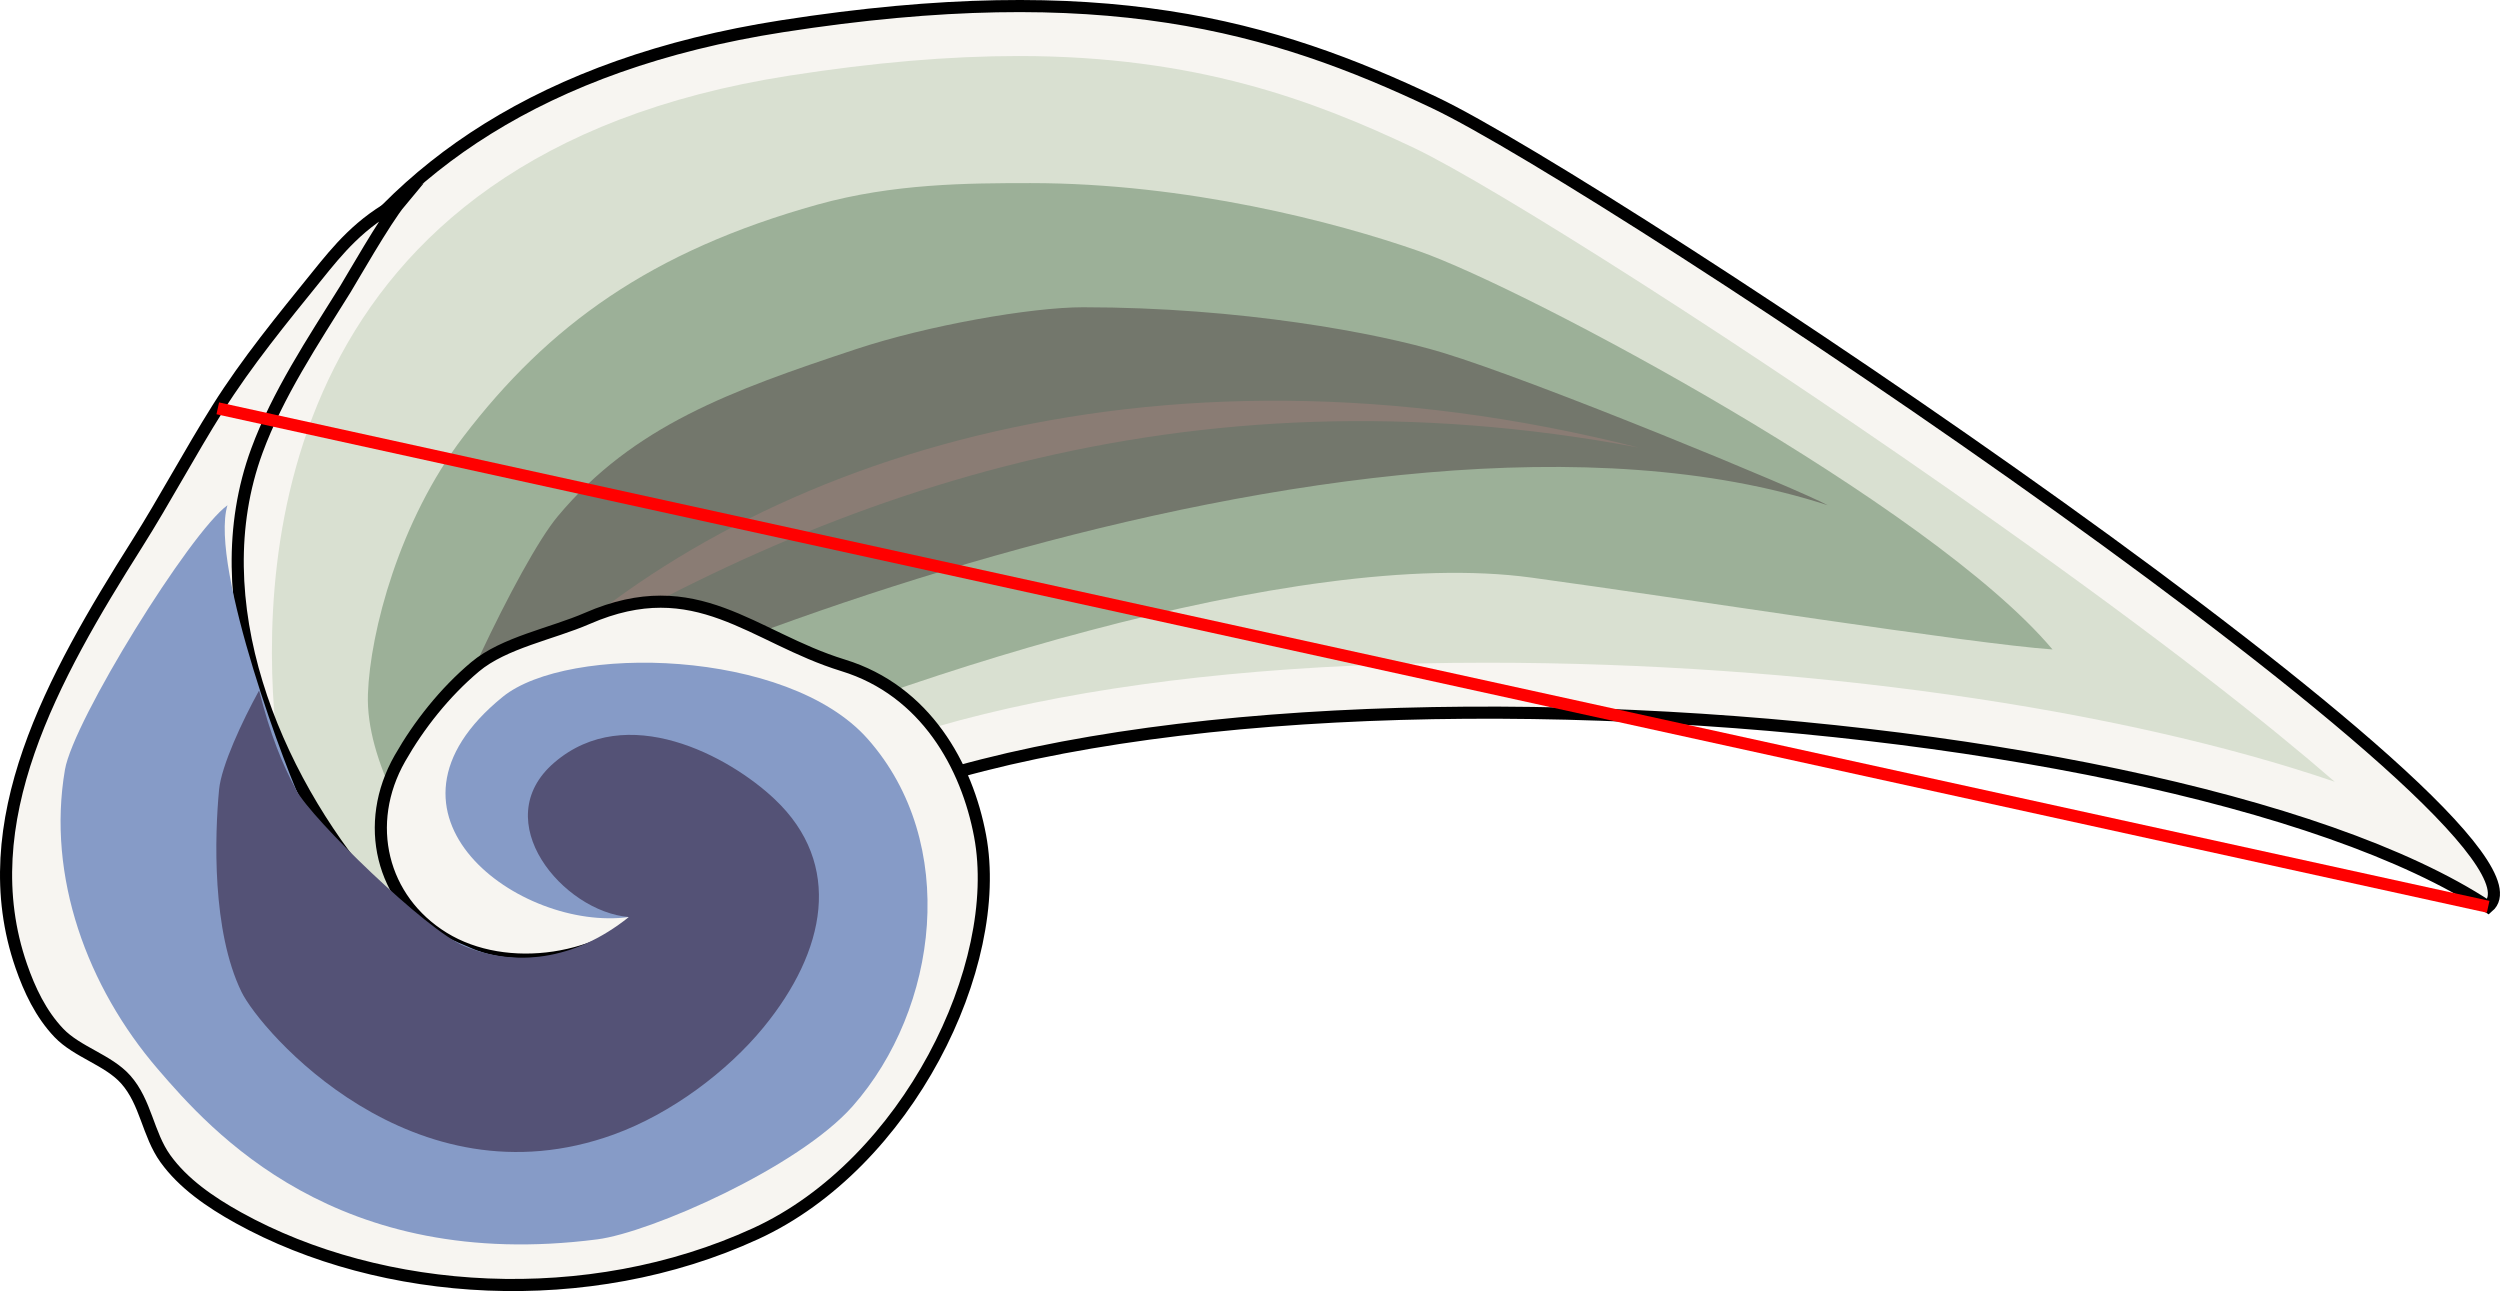
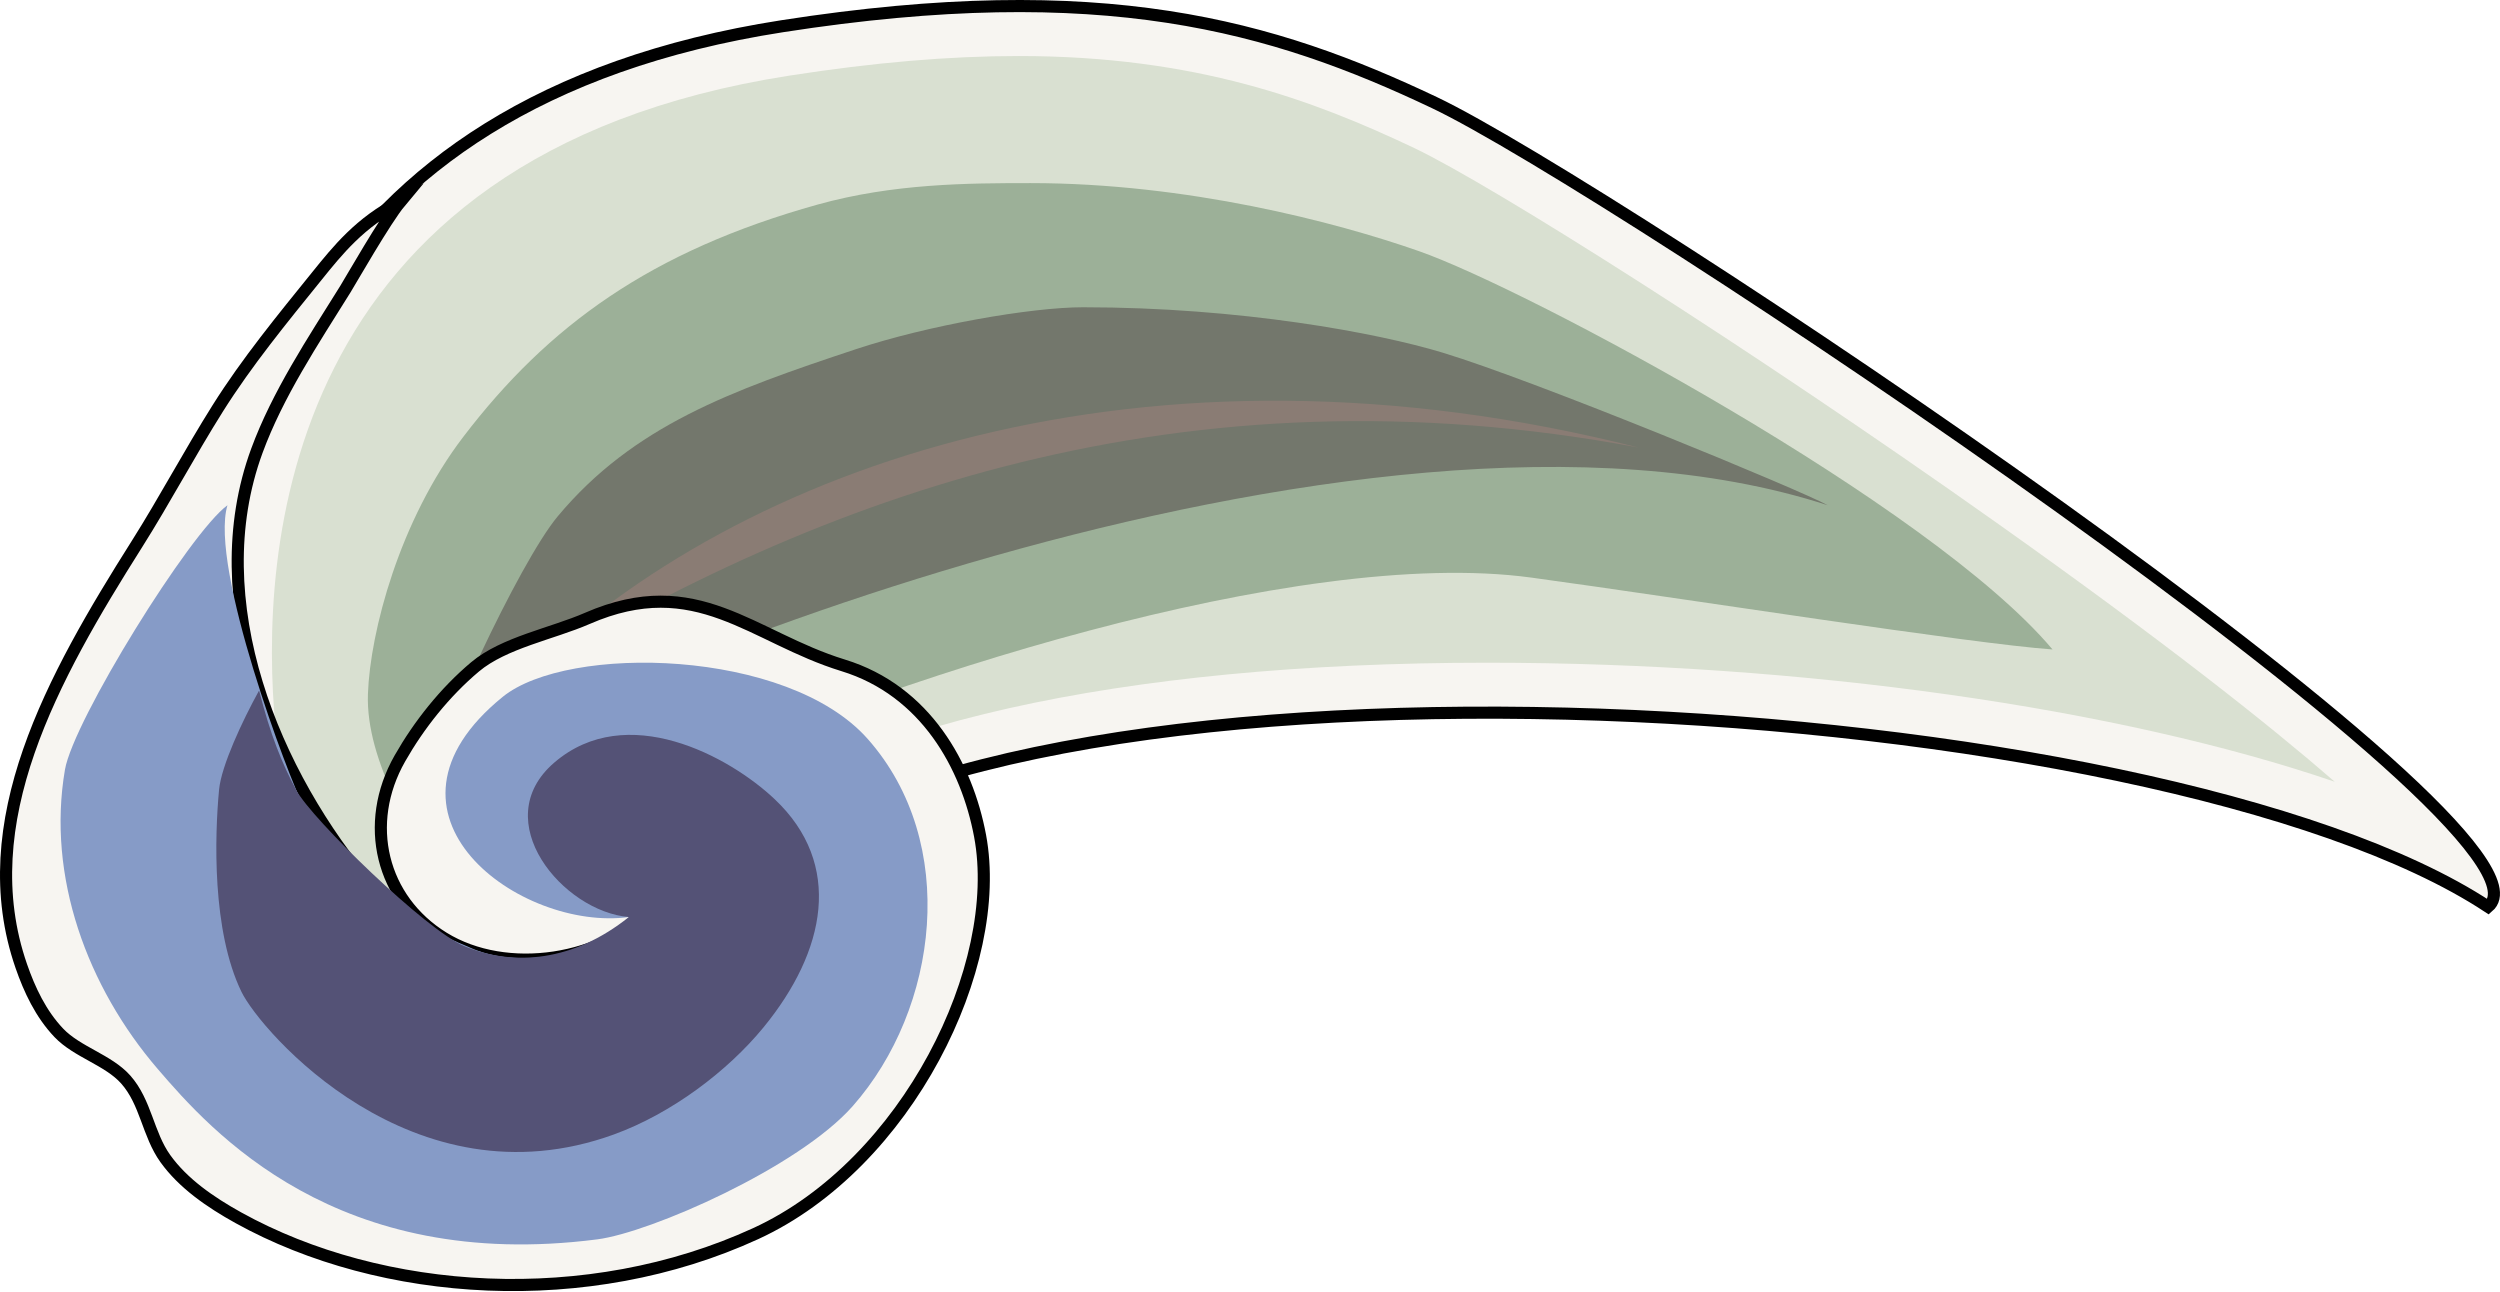
<svg xmlns="http://www.w3.org/2000/svg" version="1.1" id="圖層_1" x="0px" y="0px" width="206.282px" height="106.533px" viewBox="0 0 206.282 106.533" style="enable-background:new 0 0 206.282 106.533;" xml:space="preserve">
  <g>
    <g>
      <path style="fill:#F7F5F1;stroke:#000000;stroke-miterlimit:10;" d="M18.747,60.339c-2.201-23.171,5.94-51.971,45.796-58.176    c26.476-4.122,40.446-0.039,53.815,6.304c14.366,6.817,94.307,60.091,86.946,66.355c-27.073-17.85-120.328-23.545-143.945-2.635    c-9.851,8.721-13.537,12.361-20.521,22.633C33.359,91.041,19.266,65.798,18.747,60.339z" />
      <path style="fill:#D9E0D1;" d="M39.97,88.992c-6.839-6.93-16.896-25.408-17.243-29.055C21.402,45.984,22.881,12.819,65.14,6.239    c6.989-1.088,13.182-1.616,18.931-1.616c14.604,0,24.307,3.647,32.615,7.589c6.334,3.007,27.63,16.445,48.061,30.925    c13.784,9.767,22.459,16.642,27.902,21.369c-17.806-6.082-43.813-9.824-69.954-9.824c-30.315,0-53.621,5.24-63.941,14.377    C49.848,76.943,45.83,80.785,39.97,88.992z" />
      <path style="fill:#9CB098;" d="M37.026,73.792c-2.8-4.666-6.865-10.926-6.667-16.531c0.182-5.126,2.598-14.319,7.874-21.224    c7.021-9.189,15.469-15.317,29.236-19.159c6.235-1.739,12.411-1.77,17.557-1.77c12.906,0,25.183,3.208,32.047,5.611    c8.953,3.134,42.286,20.97,52.286,32.87c-6.722-0.473-30.558-4.231-43-5.929c-19.307-2.636-53.783,8.554-72.657,17.251    C48.69,67.22,39.936,70.837,37.026,73.792z" />
      <path style="fill:#73776C;" d="M35.359,64.912c0.426-3.232,7.445-18.463,10.667-22.316c6.25-7.473,14.271-10.354,24.579-13.778    c5.93-1.97,14.469-3.465,18.754-3.465c13.023,0,24.334,2.125,29.667,3.742c7.729,2.342,29.622,11.381,31.785,12.595    C112.1,29.095,44.526,57.714,35.359,64.912z" />
      <path style="fill:#8A7C74;" d="M43.203,55.875c17.823-17.574,51.323-29.255,91.99-18.948    C97.693,29.884,67.573,40.878,43.203,55.875z" />
    </g>
    <g>
      <path style="fill:#F7F5F1;stroke:#000000;stroke-miterlimit:10;" d="M54.145,74.808c0.075-0.08,0.545-0.592,0.137-0.162    c-4.377,4.775-12.519,5.934-17.689,2.74c-5.121-3.162-6.669-9.41-3.595-14.809c1.572-2.762,3.707-5.457,6.204-7.555    c2.376-1.998,6.362-2.735,9.265-3.999c9.015-3.928,13.591,1.568,21.105,3.877c6.81,2.092,10.219,8.305,11.298,14.074    c2.004,10.705-6.006,27.072-18.511,32.814c-13.886,6.377-30.837,5.26-42.688-1.307c-2.34-1.297-4.563-2.84-6.024-4.875    c-1.451-2.021-1.599-4.654-3.277-6.537c-1.444-1.617-4.003-2.258-5.514-3.844c-1.492-1.566-2.426-3.568-3.1-5.512    c-4.104-11.844,2.581-23.803,9.561-34.851c2.241-3.546,4.349-7.508,6.653-11.172c2.398-3.811,5.305-7.358,8.199-10.939    c1.652-2.045,3.547-4.432,6.859-6.096c-1.221,1.461-4.122,6.548-4.52,7.187c-2.715,4.353-5.608,8.71-7.315,13.36    c-4.554,12.403,1.4,26.718,9.471,36.156c0.961,1.123,2.257,1.895,3.345,2.998C39.359,81.779,48.723,80.56,54.145,74.808z" />
      <path style="fill:#869BC7;" d="M51.89,75.667c-8.921,1.221-22.357-8.469-10.407-18.17c5.376-4.361,23.494-3.992,30.104,3.463    c7.596,8.566,5.859,22.273-1.225,30.307c-4.474,5.072-16.695,10.432-21.077,10.996c-21.523,2.773-31.865-8.93-36.27-14.057    c-5.811-6.764-9.167-15.875-7.656-24.697c0.695-4.063,10.322-19.584,13.409-21.82c-1.528,5.103,5.127,22.691,6.304,24.892    c1.277,2.387,3.365,4.662,5.33,6.559c2.331,2.252,5.492,3.861,8.668,5.17C43.157,79.996,49.46,78.726,51.89,75.667z" />
      <path style="fill:#545276;" d="M51.89,75.667c-5.408-0.439-11.756-7.938-6.15-12.748c5.962-5.117,14.419-0.529,18.173,3.016    c5.695,5.375,4.246,12.545-0.927,18.852c-2.936,3.58-7.563,7.088-12.326,8.818c-16.627,6.045-29.175-8.557-30.733-11.76    c-2.452-5.041-2.213-12.881-1.85-16.695c0.183-1.939,1.903-5.648,3.303-8.178c0.937,3.697,1.889,6.02,3.065,8.223    c1.276,2.385,10.711,11.572,13.888,12.881C42.417,79.761,47.303,79.337,51.89,75.667z" />
    </g>
  </g>
-   <line id="direct" style="fill:none;stroke:#FF0000;stroke-miterlimit:10;" x1="205.304" y1="74.822" x2="17.969" y2="33.693" />
+   <line id="direct" style="display:none;fill:none;stroke:#FF0000;stroke-miterlimit:10;" x1="205.304" y1="74.822" x2="17.969" y2="33.693" />
</svg>
